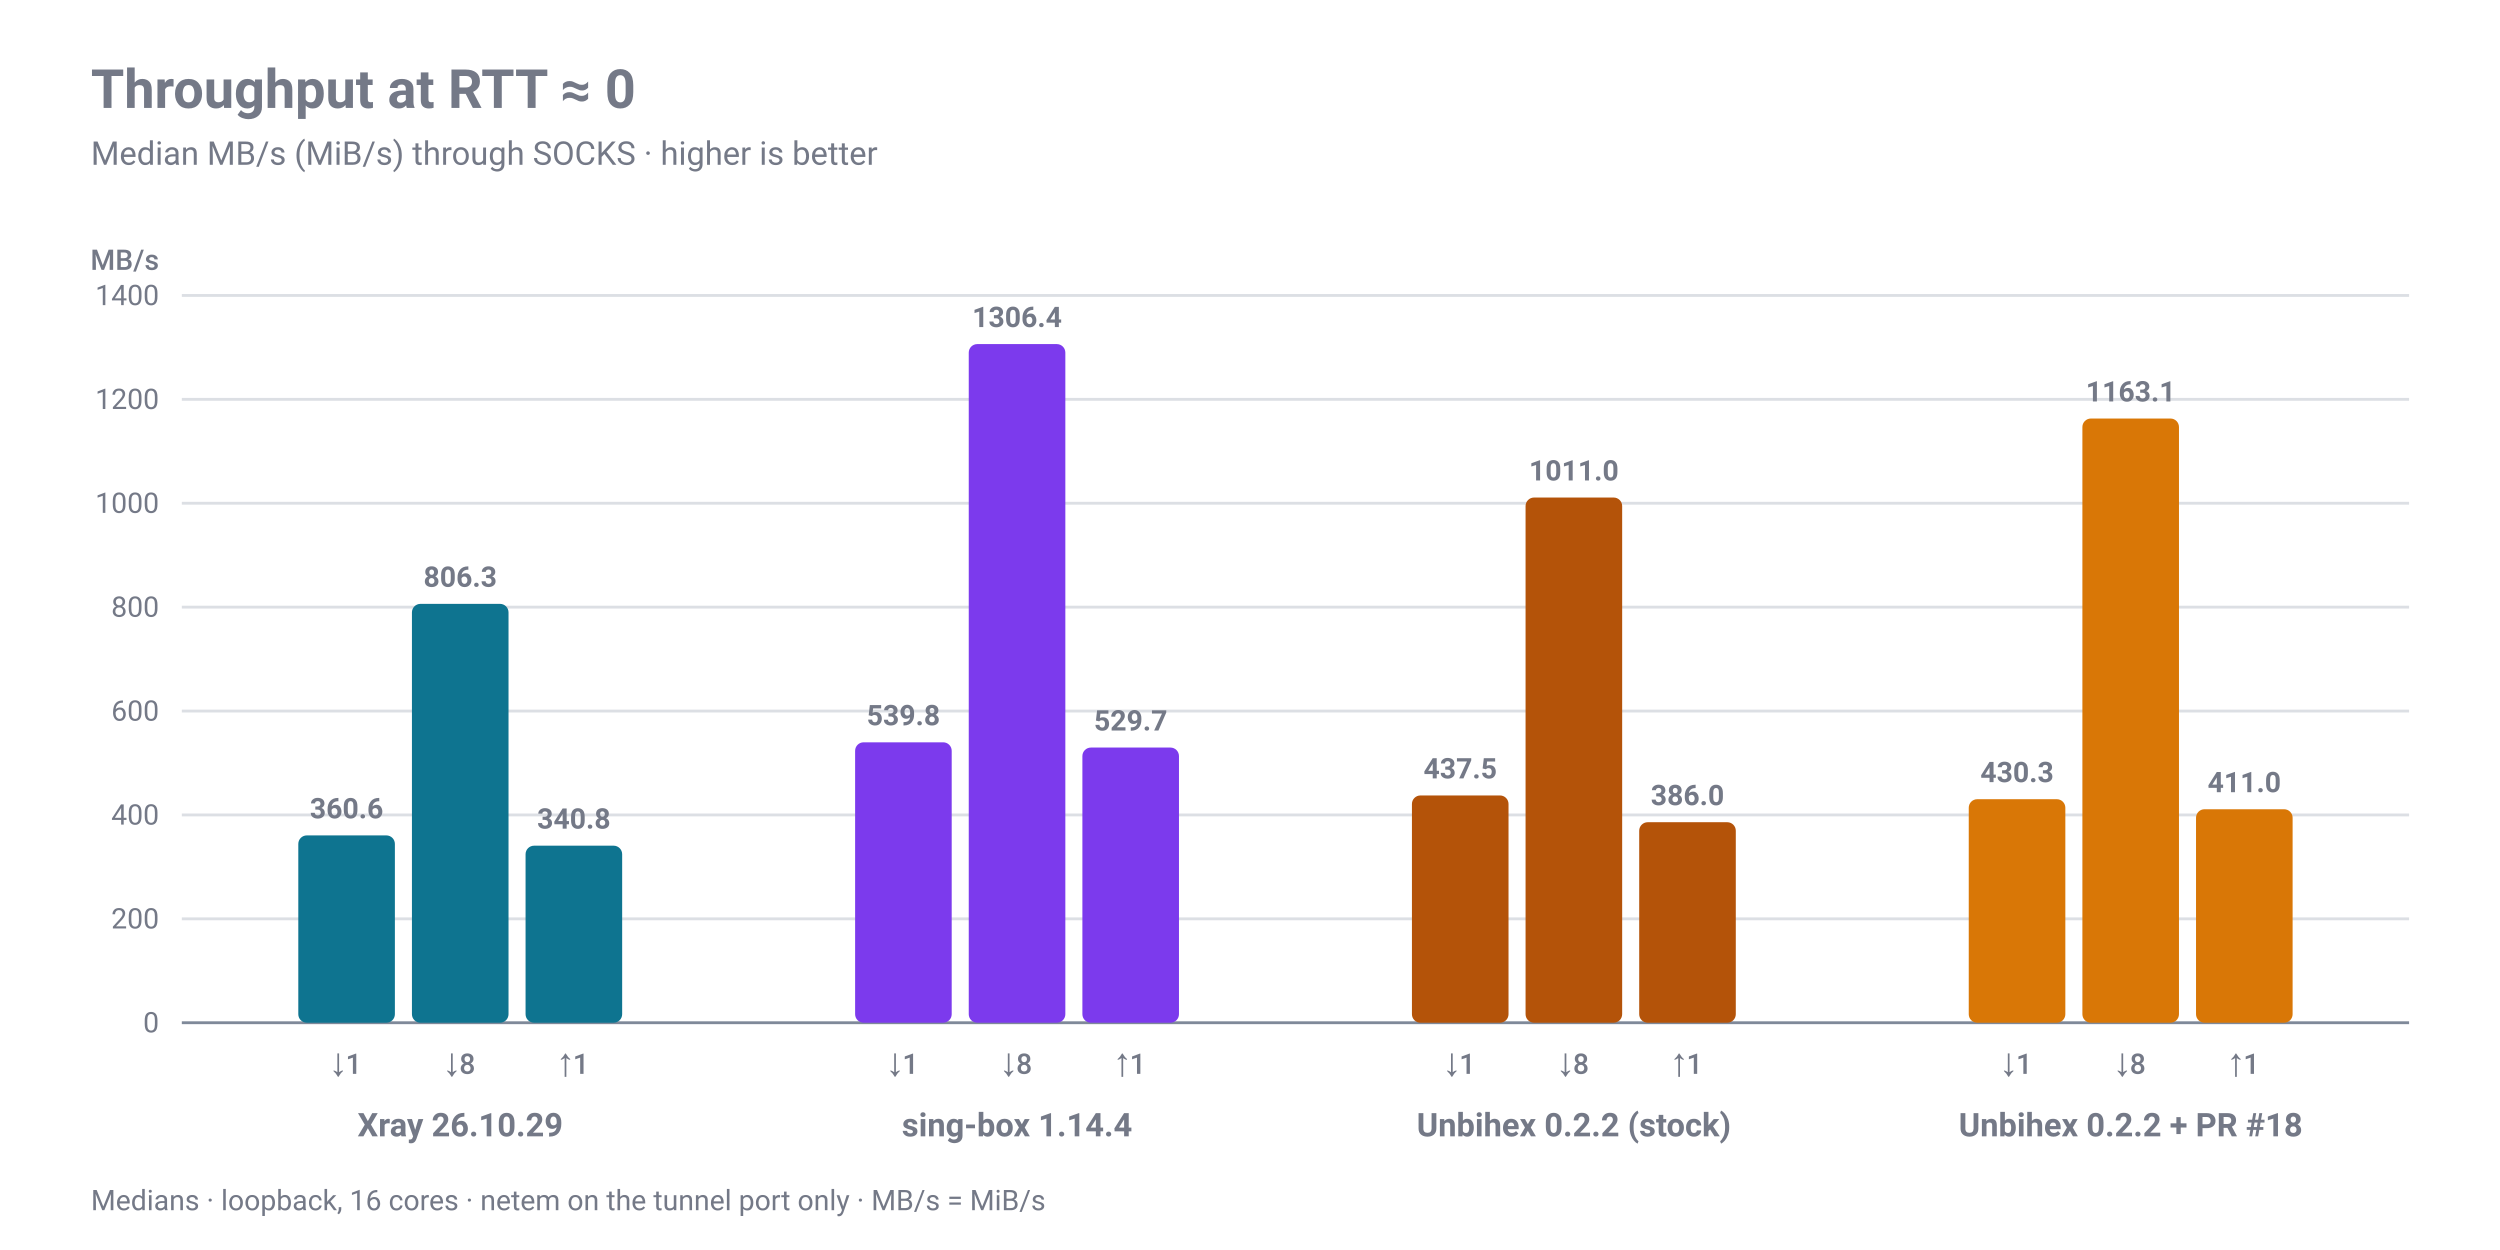
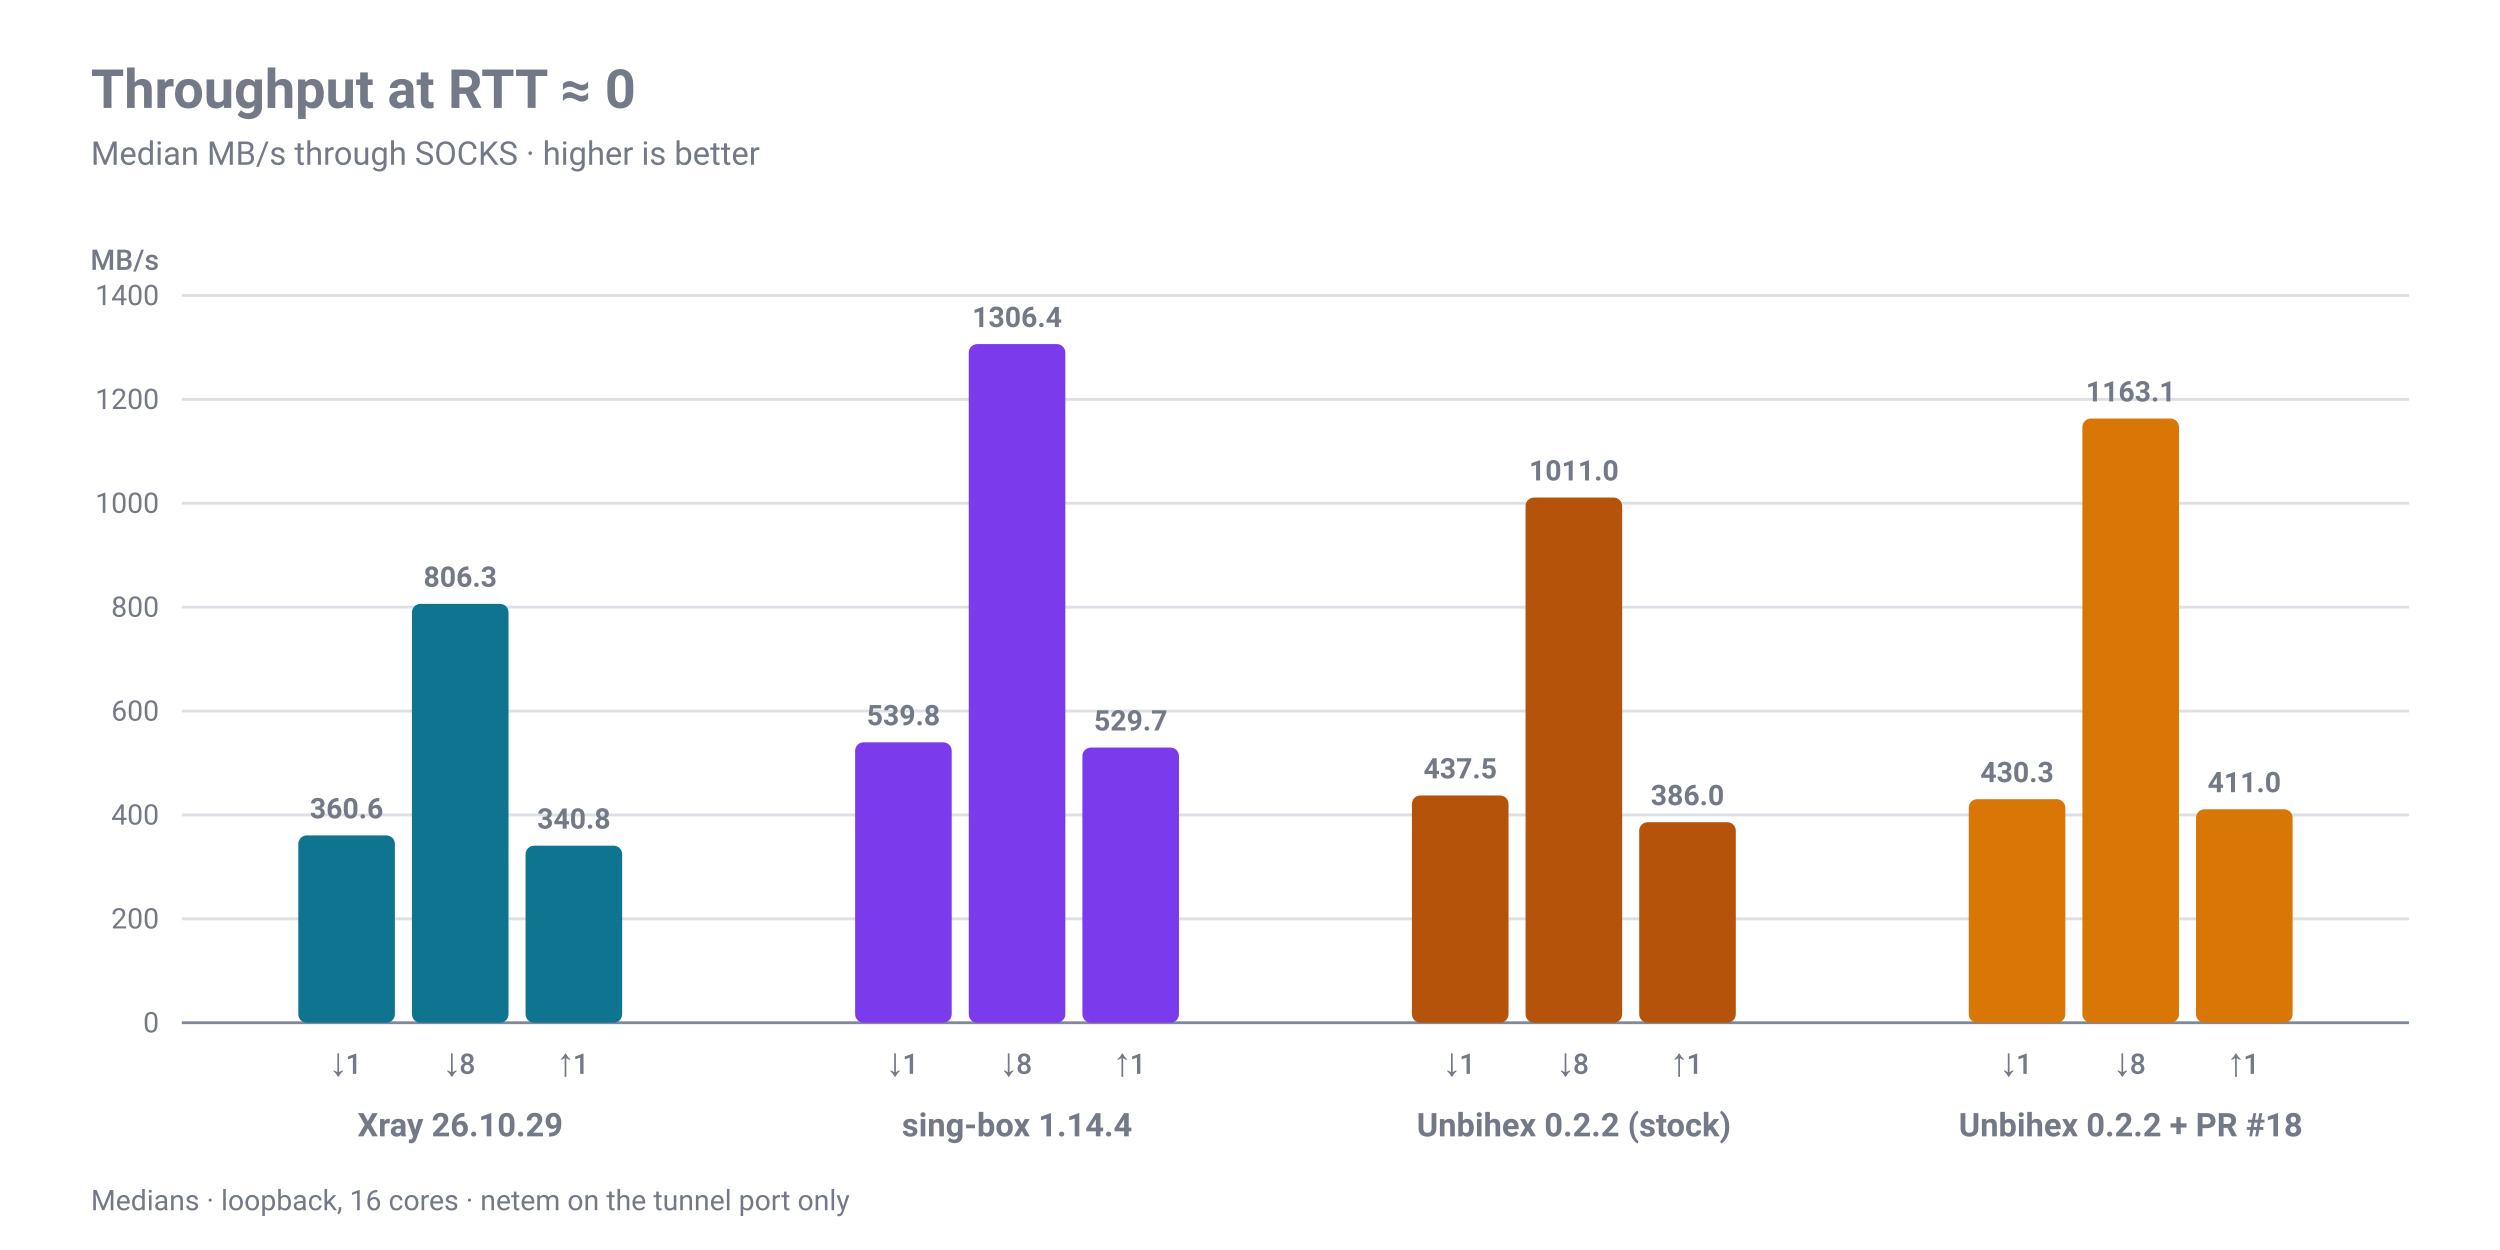
<svg xmlns="http://www.w3.org/2000/svg" viewBox="0 0 880 440" width="100%" role="img" aria-labelledby="chart-title chart-desc" font-family="-apple-system, 'Segoe UI', Roboto, Helvetica, Arial, sans-serif">
  <text x="32" y="38" font-size="19" fill="#747987" font-weight="650">Throughput at RTT ≈ 0</text>
-   <text x="32" y="58" font-size="11.5" fill="#747987">Median MB/s (MiB/s) through SOCKS · higher is better</text>
+   <text x="32" y="58" font-size="11.5" fill="#747987">Median MB/s through SOCKS · higher is better</text>
  <text x="56" y="95" font-size="10" fill="#747987" text-anchor="end" font-weight="500">MB/s</text>
  <line x1="64" y1="360" x2="848" y2="360" stroke="#7f8999" stroke-width="1" />
  <text x="56" y="363.4" font-size="10" fill="#747987" text-anchor="end">0</text>
  <line x1="64" y1="323.43" x2="848" y2="323.43" stroke="#8a94a4" stroke-width="1" stroke-opacity="0.3" />
  <text x="56" y="326.83" font-size="10" fill="#747987" text-anchor="end">200</text>
  <line x1="64" y1="286.86" x2="848" y2="286.86" stroke="#8a94a4" stroke-width="1" stroke-opacity="0.3" />
  <text x="56" y="290.26" font-size="10" fill="#747987" text-anchor="end">400</text>
  <line x1="64" y1="250.29" x2="848" y2="250.29" stroke="#8a94a4" stroke-width="1" stroke-opacity="0.3" />
  <text x="56" y="253.69" font-size="10" fill="#747987" text-anchor="end">600</text>
  <line x1="64" y1="213.71" x2="848" y2="213.71" stroke="#8a94a4" stroke-width="1" stroke-opacity="0.3" />
  <text x="56" y="217.11" font-size="10" fill="#747987" text-anchor="end">800</text>
  <line x1="64" y1="177.14" x2="848" y2="177.14" stroke="#8a94a4" stroke-width="1" stroke-opacity="0.3" />
  <text x="56" y="180.54" font-size="10" fill="#747987" text-anchor="end">1000</text>
  <line x1="64" y1="140.57" x2="848" y2="140.57" stroke="#8a94a4" stroke-width="1" stroke-opacity="0.3" />
  <text x="56" y="143.97" font-size="10" fill="#747987" text-anchor="end">1200</text>
  <line x1="64" y1="104" x2="848" y2="104" stroke="#8a94a4" stroke-width="1" stroke-opacity="0.3" />
  <text x="56" y="107.4" font-size="10" fill="#747987" text-anchor="end">1400</text>
  <rect x="105" y="294.06" width="34" height="65.94" rx="3" fill="#0e7490" />
  <text x="122" y="288.06" font-size="10" fill="#747987" text-anchor="middle" font-weight="600">360.6</text>
  <text x="122" y="378" font-size="10" fill="#747987" text-anchor="middle" font-weight="500">↓1</text>
  <rect x="145" y="212.56" width="34" height="147.44" rx="3" fill="#0e7490" />
  <text x="162" y="206.56" font-size="10" fill="#747987" text-anchor="middle" font-weight="600">806.3</text>
  <text x="162" y="378" font-size="10" fill="#747987" text-anchor="middle" font-weight="500">↓8</text>
  <rect x="185" y="297.68" width="34" height="62.32" rx="3" fill="#0e7490" />
  <text x="202" y="291.68" font-size="10" fill="#747987" text-anchor="middle" font-weight="600">340.8</text>
  <text x="202" y="378" font-size="10" fill="#747987" text-anchor="middle" font-weight="500">↑1</text>
  <text x="162" y="400" font-size="11.5" fill="#747987" text-anchor="middle" font-weight="600">Xray 26.10.29</text>
  <rect x="301" y="261.29" width="34" height="98.71" rx="3" fill="#7c3aed" />
  <text x="318" y="255.29" font-size="10" fill="#747987" text-anchor="middle" font-weight="600">539.8</text>
  <text x="318" y="378" font-size="10" fill="#747987" text-anchor="middle" font-weight="500">↓1</text>
  <rect x="341" y="121.12" width="34" height="238.88" rx="3" fill="#7c3aed" />
  <text x="358" y="115.12" font-size="10" fill="#747987" text-anchor="middle" font-weight="600">1306.4</text>
  <text x="358" y="378" font-size="10" fill="#747987" text-anchor="middle" font-weight="500">↓8</text>
  <rect x="381" y="263.14" width="34" height="96.86" rx="3" fill="#7c3aed" />
  <text x="398" y="257.14" font-size="10" fill="#747987" text-anchor="middle" font-weight="600">529.7</text>
  <text x="398" y="378" font-size="10" fill="#747987" text-anchor="middle" font-weight="500">↑1</text>
  <text x="358" y="400" font-size="11.5" fill="#747987" text-anchor="middle" font-weight="600">sing-box 1.14.4</text>
  <rect x="497" y="280" width="34" height="80" rx="3" fill="#b45309" />
  <text x="514" y="274" font-size="10" fill="#747987" text-anchor="middle" font-weight="600">437.5</text>
  <text x="514" y="378" font-size="10" fill="#747987" text-anchor="middle" font-weight="500">↓1</text>
  <rect x="537" y="175.13" width="34" height="184.87" rx="3" fill="#b45309" />
  <text x="554" y="169.13" font-size="10" fill="#747987" text-anchor="middle" font-weight="600">1011.0</text>
  <text x="554" y="378" font-size="10" fill="#747987" text-anchor="middle" font-weight="500">↓8</text>
  <rect x="577" y="289.42" width="34" height="70.58" rx="3" fill="#b45309" />
  <text x="594" y="283.42" font-size="10" fill="#747987" text-anchor="middle" font-weight="600">386.0</text>
  <text x="594" y="378" font-size="10" fill="#747987" text-anchor="middle" font-weight="500">↑1</text>
  <text x="554" y="400" font-size="11.5" fill="#747987" text-anchor="middle" font-weight="600">Unbihex 0.2.2 (stock)</text>
  <rect x="693" y="281.32" width="34" height="78.68" rx="3" fill="#d97706" />
  <text x="710" y="275.32" font-size="10" fill="#747987" text-anchor="middle" font-weight="600">430.3</text>
  <text x="710" y="378" font-size="10" fill="#747987" text-anchor="middle" font-weight="500">↓1</text>
  <rect x="733" y="147.32" width="34" height="212.68" rx="3" fill="#d97706" />
  <text x="750" y="141.32" font-size="10" fill="#747987" text-anchor="middle" font-weight="600">1163.1</text>
  <text x="750" y="378" font-size="10" fill="#747987" text-anchor="middle" font-weight="500">↓8</text>
  <rect x="773" y="284.85" width="34" height="75.15" rx="3" fill="#d97706" />
  <text x="790" y="278.85" font-size="10" fill="#747987" text-anchor="middle" font-weight="600">411.0</text>
  <text x="790" y="378" font-size="10" fill="#747987" text-anchor="middle" font-weight="500">↑1</text>
  <text x="750" y="400" font-size="11.5" fill="#747987" text-anchor="middle" font-weight="600">Unbihex 0.2.2 + PR #18</text>
-   <text x="32" y="426" font-size="10" fill="#747987">Medians · loopback, 16 cores · netem on the tunnel port only · MB/s = MiB/s</text>
+   <text x="32" y="426" font-size="10" fill="#747987">Medians · loopback, 16 cores · netem on the tunnel port only</text>
</svg>
